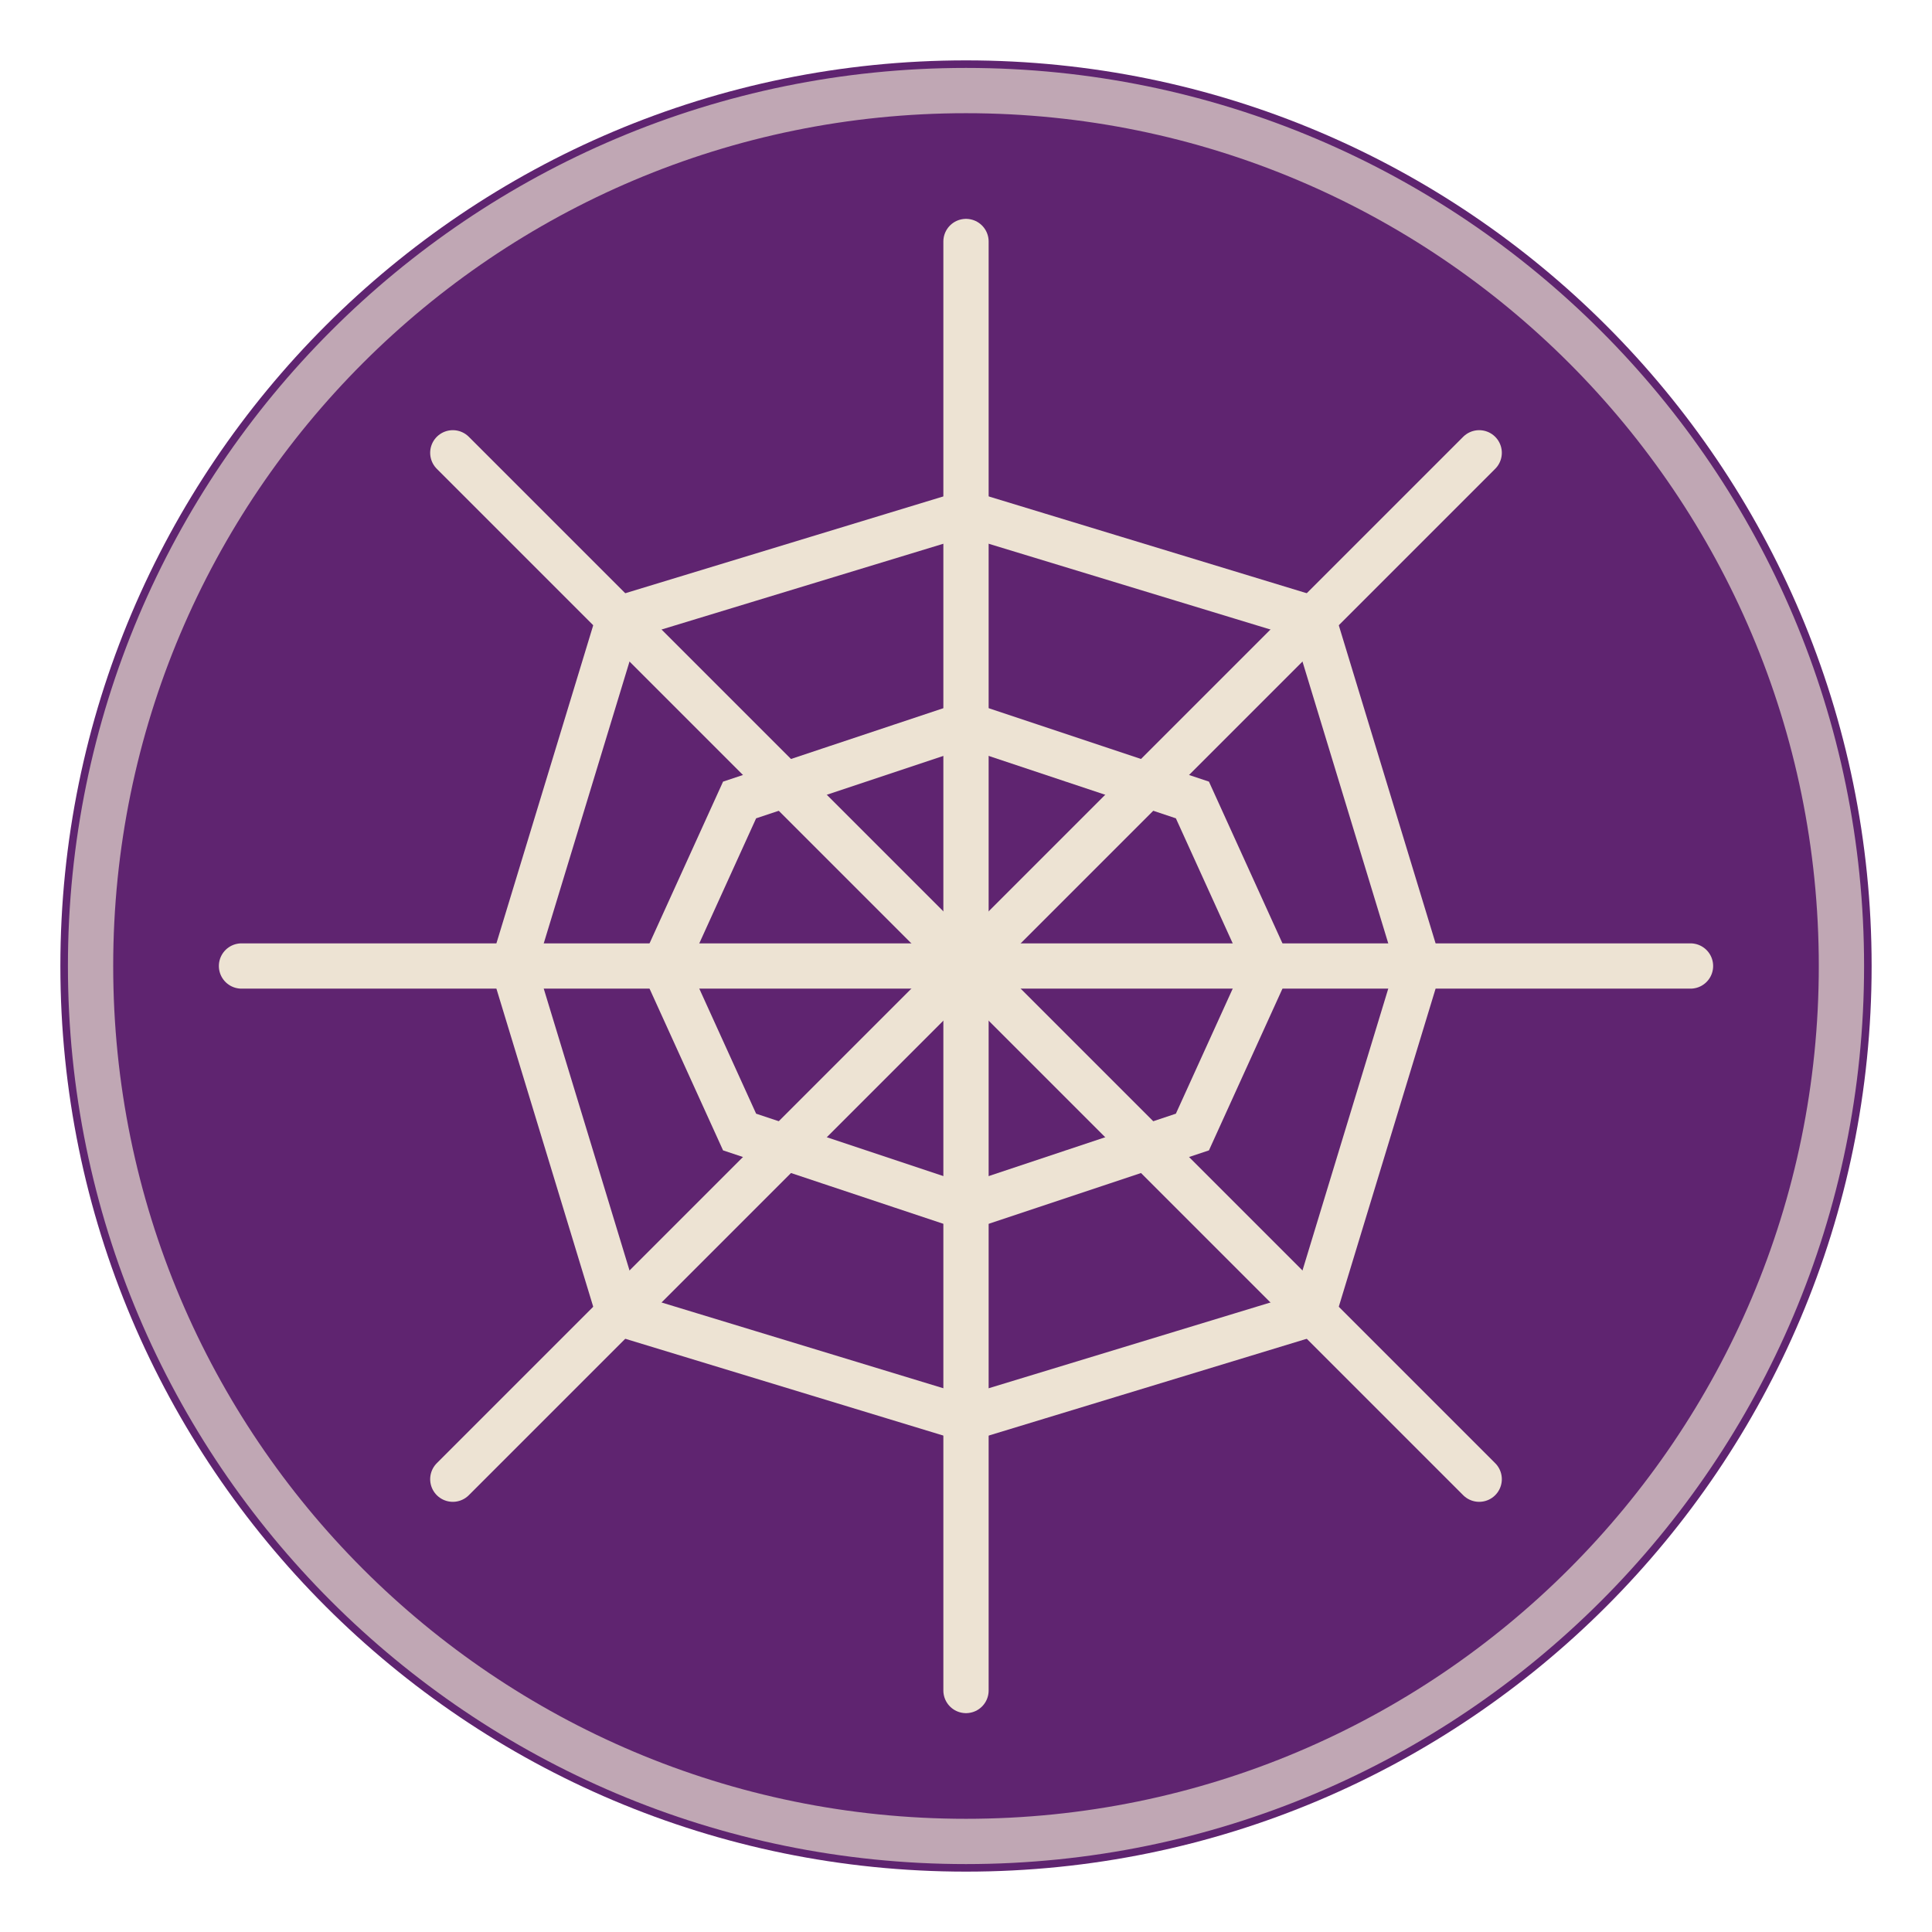
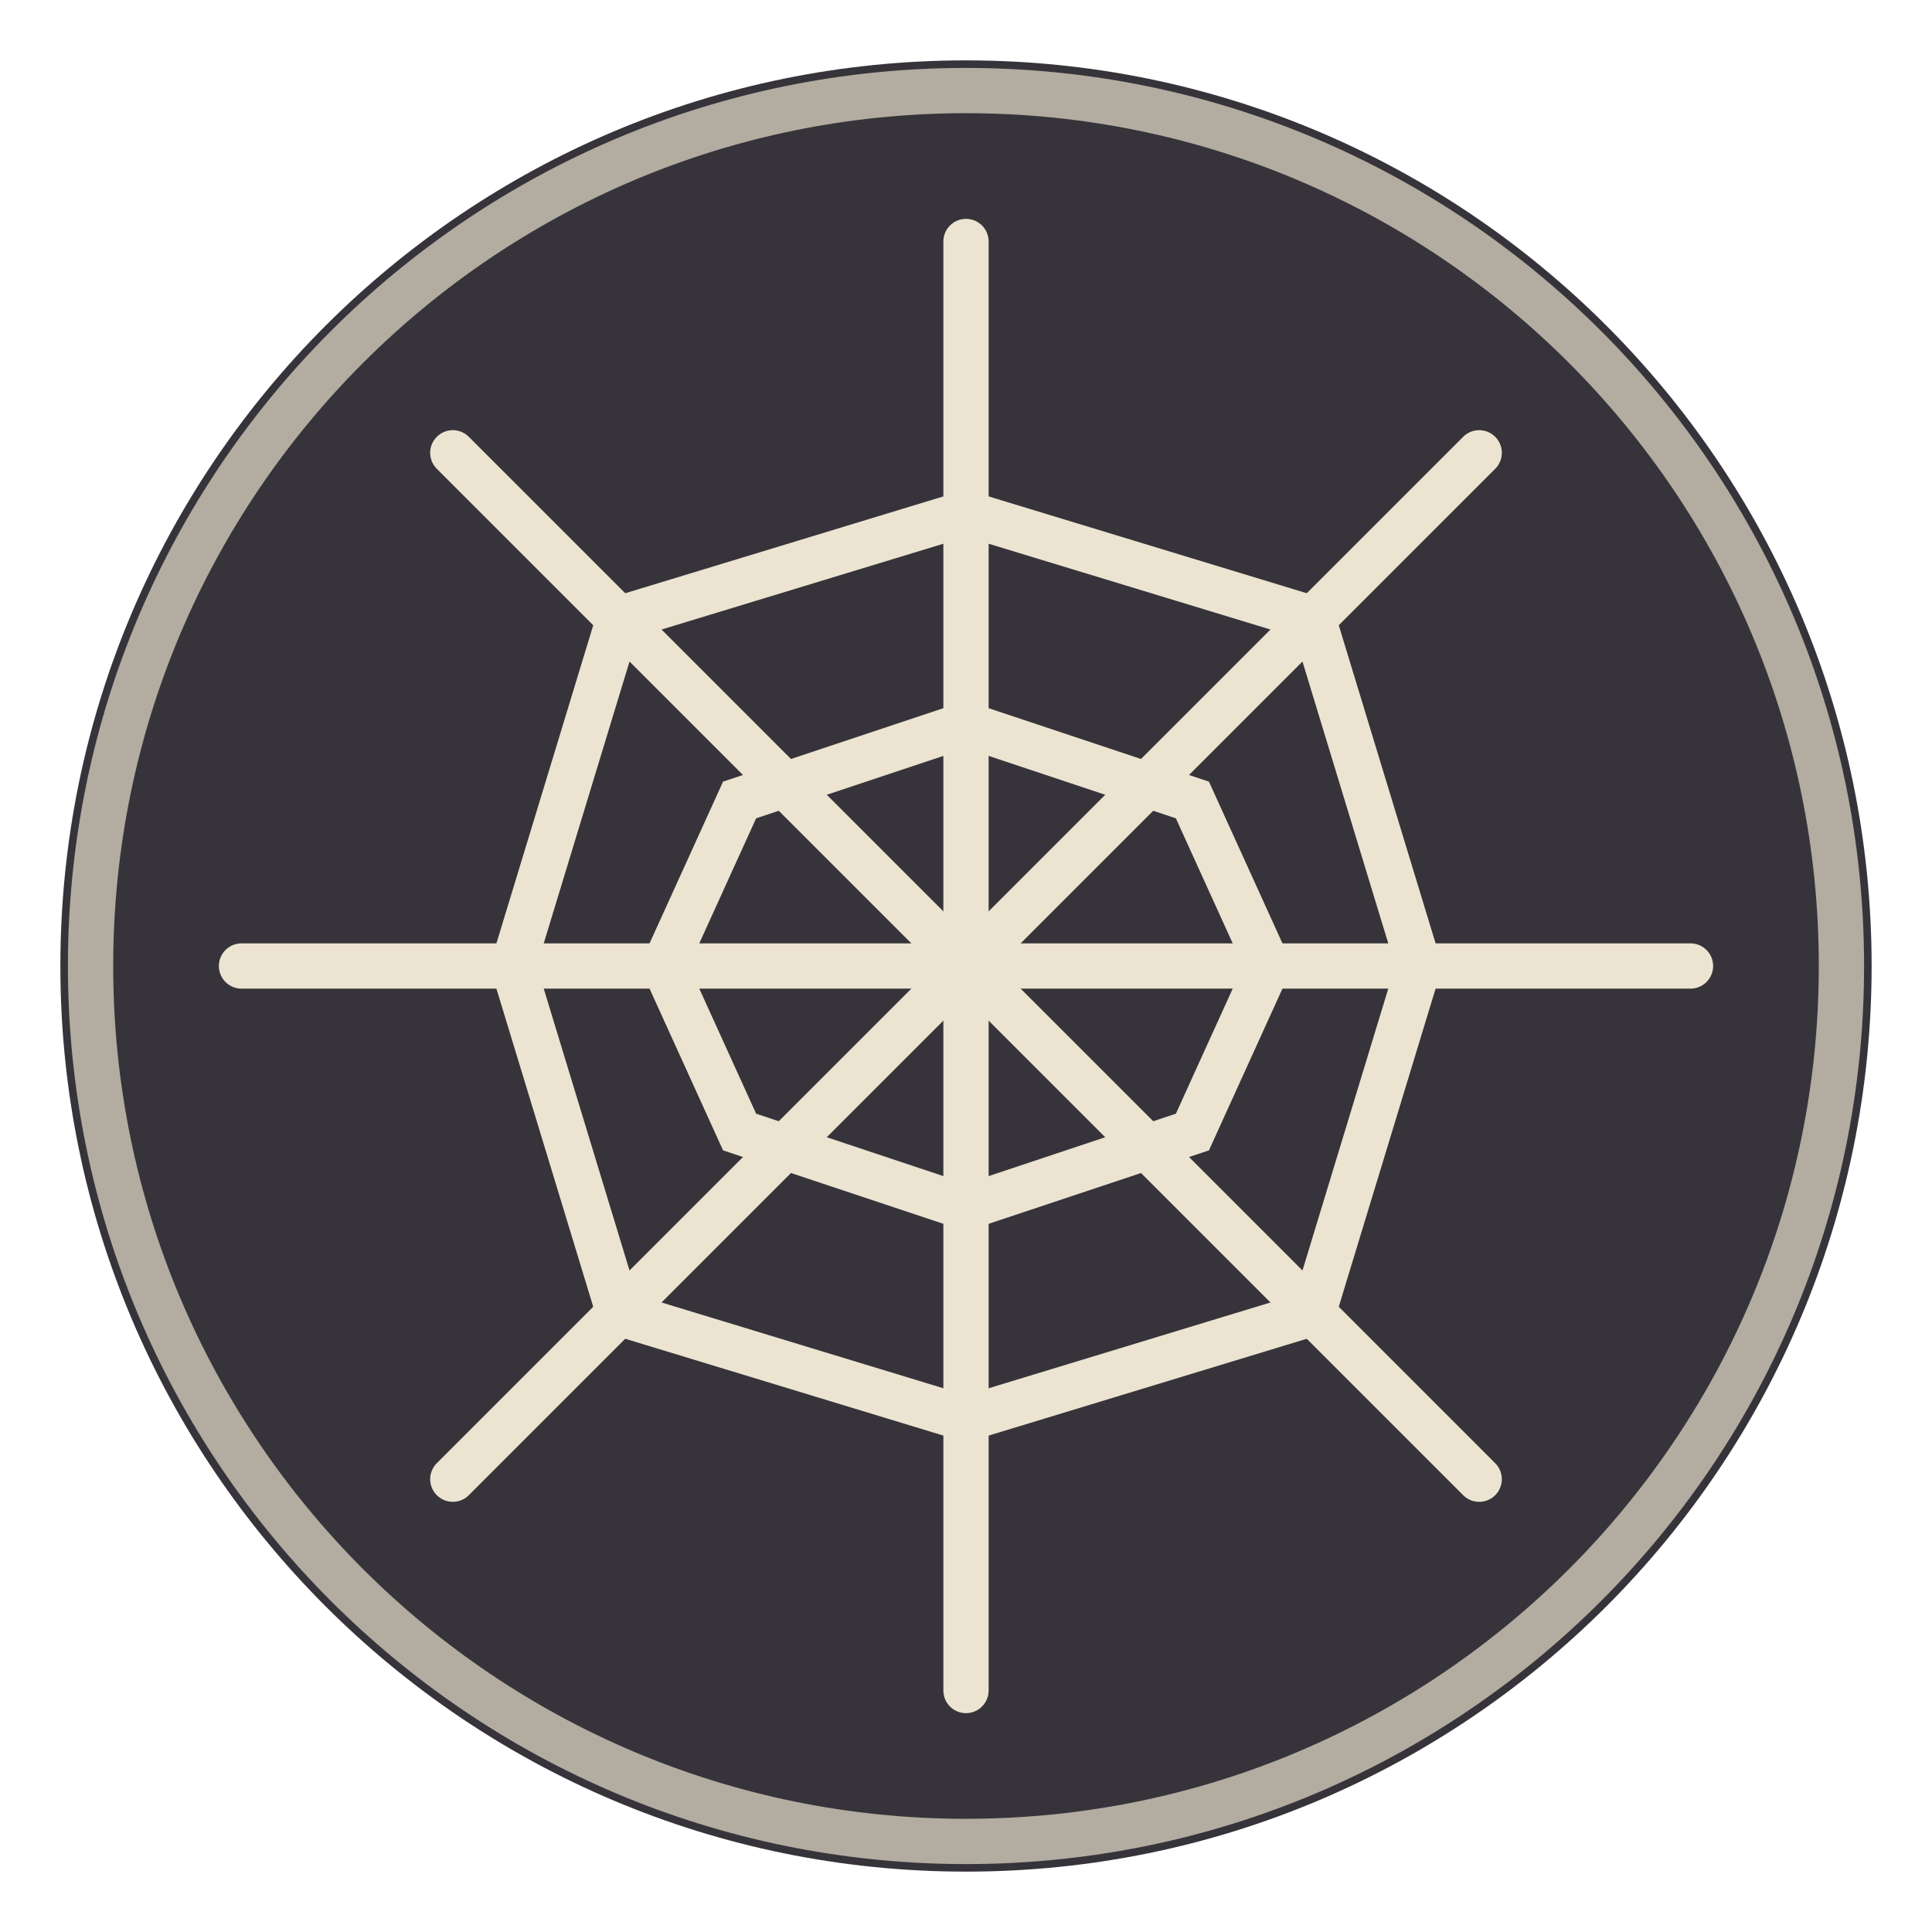
<svg xmlns="http://www.w3.org/2000/svg" viewBox="0 0 64 64" width="64" height="64">
-   <circle cx="32" cy="32" r="30" fill="#5f2470" />
+   <circle cx="32" cy="32" r="30" fill="#36343a" />
  <circle cx="32" cy="32" r="29" fill="none" stroke="#f4ecd8" stroke-width="1.5" opacity="0.65" />
  <g stroke="#f4ecd8" stroke-width="1.5" fill="none" stroke-linecap="round" opacity="0.95">
    <line x1="32" y1="32" x2="32" y2="8" />
    <line x1="32" y1="32" x2="49" y2="15" />
    <line x1="32" y1="32" x2="56" y2="32" />
    <line x1="32" y1="32" x2="49" y2="49" />
    <line x1="32" y1="32" x2="32" y2="56" />
    <line x1="32" y1="32" x2="15" y2="49" />
    <line x1="32" y1="32" x2="8" y2="32" />
    <line x1="32" y1="32" x2="15" y2="15" />
    <path d="M32 17 L43.5 20.5 L47 32 L43.5 43.5 L32 47 L20.5 43.5 L17 32 L20.5 20.5 Z" />
    <path d="M32 24 L39.5 26.5 L42 32 L39.5 37.5 L32 40 L24.5 37.5 L22 32 L24.5 26.5 Z" />
  </g>
</svg>
